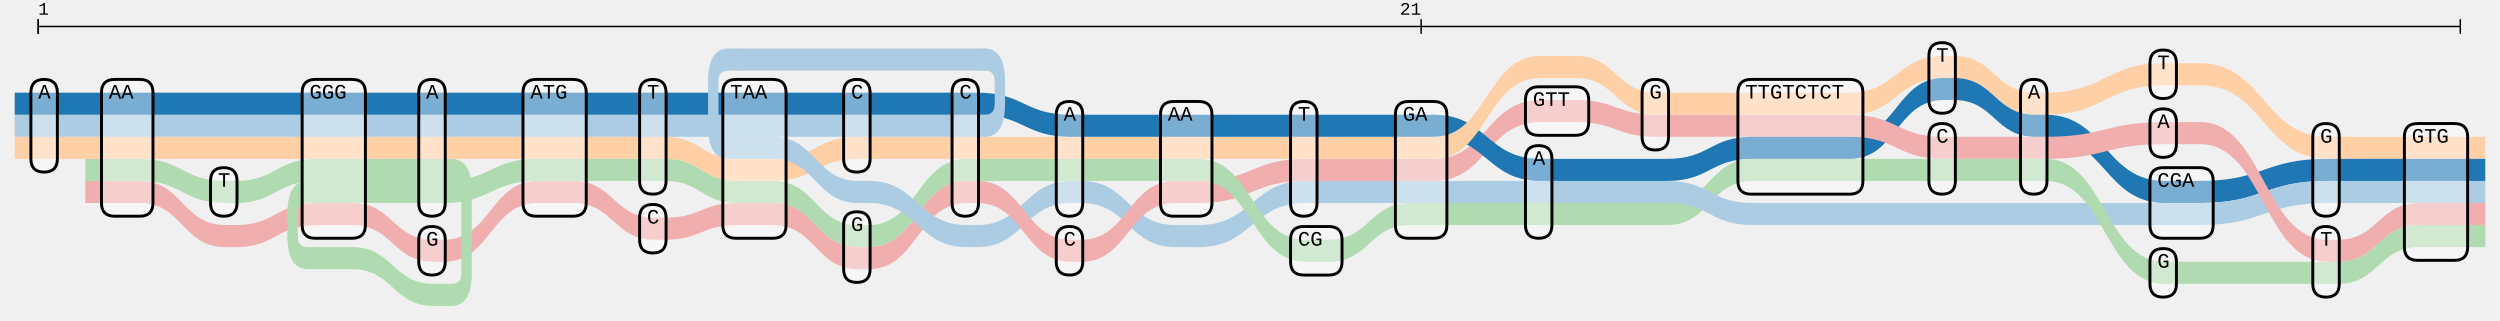
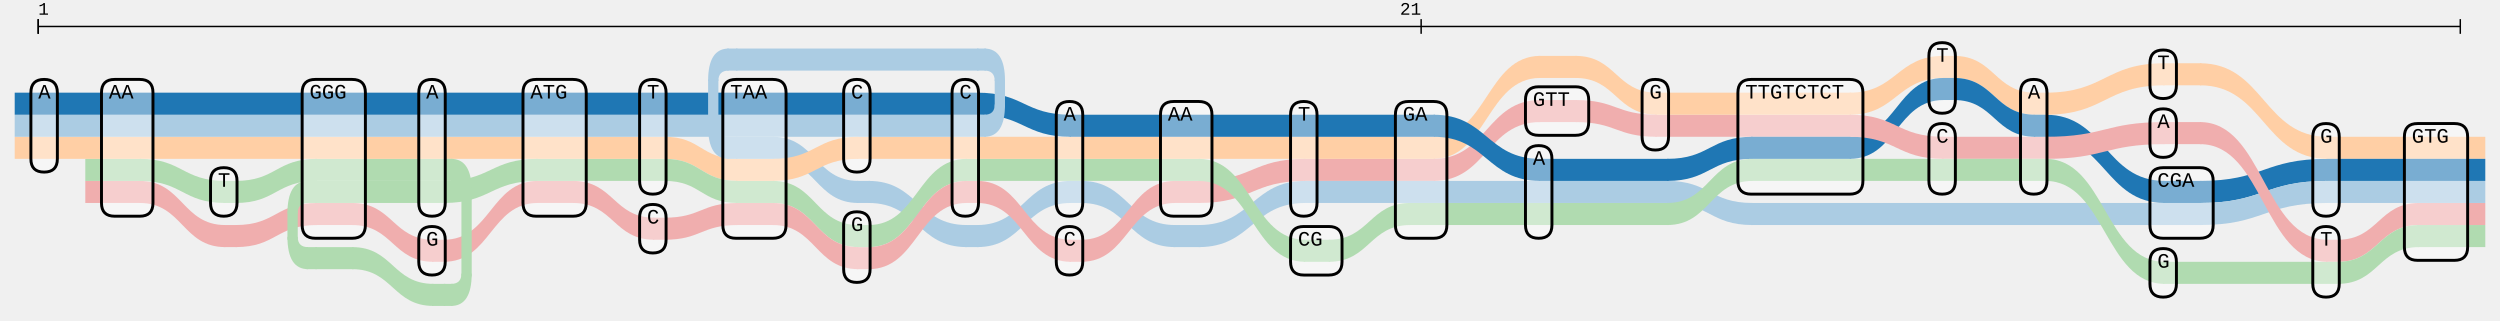
<svg xmlns="http://www.w3.org/2000/svg" id="tubemap" viewBox="-10 -43 1699.714 218">
  <g>
    <defs>
      <pattern id="patternA" width="7" height="7" patternUnits="userSpaceOnUse" patternTransform="rotate(45)">
        <rect x="0" y="0" width="7" height="7" fill="#FFFFFF" />
        <rect x="0" y="0" width="3" height="3" fill="#505050" />
        <rect x="4" y="0" width="3" height="3" fill="#505050" />
        <rect x="0" y="4" width="3" height="3" fill="#505050" />
        <rect x="4" y="4" width="3" height="3" fill="#505050" />
      </pattern>
    </defs>
    <g class="track">
      <rect x="48" y="80" width="38" height="15" style="fill: rgb(240, 174, 174); fill-opacity: 1;" trackID="4" trackName="Track E" class="track4" color="#F0AEAE" />
      <rect x="142.143" y="110" width="9" height="15" style="fill: rgb(240, 174, 174); fill-opacity: 1;" trackID="4" trackName="Track E" class="track4" color="#F0AEAE" />
      <rect x="204.429" y="95" width="26" height="15" style="fill: rgb(240, 174, 174); fill-opacity: 1;" trackID="4" trackName="Track E" class="track4" color="#F0AEAE" />
      <rect x="283.714" y="120" width="9" height="15" style="fill: rgb(240, 174, 174); fill-opacity: 1;" trackID="4" trackName="Track E" class="track4" color="#F0AEAE" />
      <rect x="354.571" y="80" width="26" height="15" style="fill: rgb(240, 174, 174); fill-opacity: 1;" trackID="4" trackName="Track E" class="track4" color="#F0AEAE" />
      <rect x="433.857" y="105" width="9" height="15" style="fill: rgb(240, 174, 174); fill-opacity: 1;" trackID="4" trackName="Track E" class="track4" color="#F0AEAE" />
      <rect x="490.429" y="95" width="26" height="15" style="fill: rgb(240, 174, 174); fill-opacity: 1;" trackID="4" trackName="Track E" class="track4" color="#F0AEAE" />
      <rect x="572.571" y="125" width="9" height="15" style="fill: rgb(240, 174, 174); fill-opacity: 1;" trackID="4" trackName="Track E" class="track4" color="#F0AEAE" />
      <rect x="646.286" y="80" width="9" height="15" style="fill: rgb(240, 174, 174); fill-opacity: 1;" trackID="4" trackName="Track E" class="track4" color="#F0AEAE" />
      <rect x="717.143" y="120" width="9" height="15" style="fill: rgb(240, 174, 174); fill-opacity: 1;" trackID="4" trackName="Track E" class="track4" color="#F0AEAE" />
      <rect x="788" y="80" width="18" height="15" style="fill: rgb(240, 174, 174); fill-opacity: 1;" trackID="4" trackName="Track E" class="track4" color="#F0AEAE" />
      <rect x="876.429" y="65" width="89.286" height="15" style="fill: rgb(240, 174, 174); fill-opacity: 1;" trackID="4" trackName="Track E" class="track4" color="#F0AEAE" />
      <rect x="1036.143" y="25" width="26" height="15" style="fill: rgb(240, 174, 174); fill-opacity: 1;" trackID="4" trackName="Track E" class="track4" color="#F0AEAE" />
      <rect x="1115.429" y="35" width="133.143" height="15" style="fill: rgb(240, 174, 174); fill-opacity: 1;" trackID="4" trackName="Track E" class="track4" color="#F0AEAE" />
      <rect x="1310.429" y="50" width="71.286" height="15" style="fill: rgb(240, 174, 174); fill-opacity: 1;" trackID="4" trackName="Track E" class="track4" color="#F0AEAE" />
      <rect x="1460.714" y="40" width="26" height="15" style="fill: rgb(240, 174, 174); fill-opacity: 1;" trackID="4" trackName="Track E" class="track4" color="#F0AEAE" />
      <rect x="1571.429" y="120" width="9" height="15" style="fill: rgb(240, 174, 174); fill-opacity: 1;" trackID="4" trackName="Track E" class="track4" color="#F0AEAE" />
      <rect x="1633.714" y="95" width="46" height="15" style="fill: rgb(240, 174, 174); fill-opacity: 1;" trackID="4" trackName="Track E" class="track4" color="#F0AEAE" />
      <rect x="48" y="65" width="38" height="15" style="fill: rgb(176, 219, 176); fill-opacity: 1;" trackID="3" trackName="Track D" class="track3" color="#B0DBB0" />
      <rect x="142.143" y="80" width="9" height="15" style="fill: rgb(176, 219, 176); fill-opacity: 1;" trackID="3" trackName="Track D" class="track3" color="#B0DBB0" />
      <rect x="204.429" y="65" width="88.286" height="15" style="fill: rgb(176, 219, 176); fill-opacity: 1;" trackID="3" trackName="Track D" class="track3" color="#B0DBB0" />
      <rect x="283.714" y="150" width="9" height="15" style="fill: rgb(176, 219, 176); fill-opacity: 1;" trackID="3" trackName="Track D" class="track3" color="#B0DBB0" />
      <rect x="204.429" y="125" width="26" height="15" style="fill: rgb(176, 219, 176); fill-opacity: 1;" trackID="3" trackName="Track D" class="track3" color="#B0DBB0" />
      <rect x="204.429" y="80" width="88.286" height="15" style="fill: rgb(176, 219, 176); fill-opacity: 1;" trackID="3" trackName="Track D" class="track3" color="#B0DBB0" />
      <rect x="354.571" y="65" width="88.286" height="15" style="fill: rgb(176, 219, 176); fill-opacity: 1;" trackID="3" trackName="Track D" class="track3" color="#B0DBB0" />
      <rect x="490.429" y="80" width="26" height="15" style="fill: rgb(176, 219, 176); fill-opacity: 1;" trackID="3" trackName="Track D" class="track3" color="#B0DBB0" />
      <rect x="572.571" y="110" width="9" height="15" style="fill: rgb(176, 219, 176); fill-opacity: 1;" trackID="3" trackName="Track D" class="track3" color="#B0DBB0" />
      <rect x="646.286" y="65" width="159.714" height="15" style="fill: rgb(176, 219, 176); fill-opacity: 1;" trackID="3" trackName="Track D" class="track3" color="#B0DBB0" />
      <rect x="876.429" y="120" width="18" height="15" style="fill: rgb(176, 219, 176); fill-opacity: 1;" trackID="3" trackName="Track D" class="track3" color="#B0DBB0" />
      <rect x="947.714" y="95" width="176.714" height="15" style="fill: rgb(176, 219, 176); fill-opacity: 1;" trackID="3" trackName="Track D" class="track3" color="#B0DBB0" />
      <rect x="1180.571" y="65" width="201.143" height="15" style="fill: rgb(176, 219, 176); fill-opacity: 1;" trackID="3" trackName="Track D" class="track3" color="#B0DBB0" />
      <rect x="1460.714" y="135" width="119.714" height="15" style="fill: rgb(176, 219, 176); fill-opacity: 1;" trackID="3" trackName="Track D" class="track3" color="#B0DBB0" />
      <rect x="1633.714" y="110" width="46" height="15" style="fill: rgb(176, 219, 176); fill-opacity: 1;" trackID="3" trackName="Track D" class="track3" color="#B0DBB0" />
      <rect x="0" y="50" width="442.857" height="15" style="fill: rgb(255, 207, 165); fill-opacity: 1;" trackID="2" trackName="Track C" class="track2" color="#FFCFA5" />
      <rect x="490.429" y="65" width="26" height="15" style="fill: rgb(255, 207, 165); fill-opacity: 1;" trackID="2" trackName="Track C" class="track2" color="#FFCFA5" />
      <rect x="572.571" y="50" width="393.143" height="15" style="fill: rgb(255, 207, 165); fill-opacity: 1;" trackID="2" trackName="Track C" class="track2" color="#FFCFA5" />
      <rect x="1036.143" y="-5" width="26" height="15" style="fill: rgb(255, 207, 165); fill-opacity: 1;" trackID="2" trackName="Track C" class="track2" color="#FFCFA5" />
      <rect x="1115.429" y="20" width="133.143" height="15" style="fill: rgb(255, 207, 165); fill-opacity: 1;" trackID="2" trackName="Track C" class="track2" color="#FFCFA5" />
      <rect x="1310.429" y="-5" width="9" height="15" style="fill: rgb(255, 207, 165); fill-opacity: 1;" trackID="2" trackName="Track C" class="track2" color="#FFCFA5" />
      <rect x="1372.714" y="20" width="9" height="15" style="fill: rgb(255, 207, 165); fill-opacity: 1;" trackID="2" trackName="Track C" class="track2" color="#FFCFA5" />
      <rect x="1460.714" y="0" width="26" height="15" style="fill: rgb(255, 207, 165); fill-opacity: 1;" trackID="2" trackName="Track C" class="track2" color="#FFCFA5" />
      <rect x="1571.429" y="50" width="108.286" height="15" style="fill: rgb(255, 207, 165); fill-opacity: 1;" trackID="2" trackName="Track C" class="track2" color="#FFCFA5" />
      <rect x="0" y="35" width="655.286" height="15" style="fill: rgb(171, 204, 227); fill-opacity: 1;" trackID="1" trackName="Track B" class="track1" color="#ABCCE3" />
      <rect x="490.429" y="-10" width="164.857" height="15" style="fill: rgb(171, 204, 227); fill-opacity: 1;" trackID="1" trackName="Track B" class="track1" color="#ABCCE3" />
      <rect x="490.429" y="50" width="26" height="15" style="fill: rgb(171, 204, 227); fill-opacity: 1;" trackID="1" trackName="Track B" class="track1" color="#ABCCE3" />
      <rect x="572.571" y="80" width="9" height="15" style="fill: rgb(171, 204, 227); fill-opacity: 1;" trackID="1" trackName="Track B" class="track1" color="#ABCCE3" />
      <rect x="646.286" y="110" width="9" height="15" style="fill: rgb(171, 204, 227); fill-opacity: 1;" trackID="1" trackName="Track B" class="track1" color="#ABCCE3" />
      <rect x="717.143" y="80" width="9" height="15" style="fill: rgb(171, 204, 227); fill-opacity: 1;" trackID="1" trackName="Track B" class="track1" color="#ABCCE3" />
      <rect x="788" y="110" width="18" height="15" style="fill: rgb(171, 204, 227); fill-opacity: 1;" trackID="1" trackName="Track B" class="track1" color="#ABCCE3" />
      <rect x="876.429" y="80" width="248" height="15" style="fill: rgb(171, 204, 227); fill-opacity: 1;" trackID="1" trackName="Track B" class="track1" color="#ABCCE3" />
      <rect x="1180.571" y="95" width="306.143" height="15" style="fill: rgb(171, 204, 227); fill-opacity: 1;" trackID="1" trackName="Track B" class="track1" color="#ABCCE3" />
      <rect x="1571.429" y="80" width="108.286" height="15" style="fill: rgb(171, 204, 227); fill-opacity: 1;" trackID="1" trackName="Track B" class="track1" color="#ABCCE3" />
      <rect x="0" y="20" width="655.286" height="15" style="fill: rgb(31, 119, 180); fill-opacity: 1;" trackID="0" trackName="Track A" class="track0" color="#1f77b4" />
      <rect x="717.143" y="35" width="248.571" height="15" style="fill: rgb(31, 119, 180); fill-opacity: 1;" trackID="0" trackName="Track A" class="track0" color="#1f77b4" />
      <rect x="1036.143" y="65" width="88.286" height="15" style="fill: rgb(31, 119, 180); fill-opacity: 1;" trackID="0" trackName="Track A" class="track0" color="#1f77b4" />
      <rect x="1180.571" y="50" width="68" height="15" style="fill: rgb(31, 119, 180); fill-opacity: 1;" trackID="0" trackName="Track A" class="track0" color="#1f77b4" />
      <rect x="1310.429" y="10" width="9" height="15" style="fill: rgb(31, 119, 180); fill-opacity: 1;" trackID="0" trackName="Track A" class="track0" color="#1f77b4" />
      <rect x="1372.714" y="35" width="9" height="15" style="fill: rgb(31, 119, 180); fill-opacity: 1;" trackID="0" trackName="Track A" class="track0" color="#1f77b4" />
      <rect x="1460.714" y="80" width="26" height="15" style="fill: rgb(31, 119, 180); fill-opacity: 1;" trackID="0" trackName="Track A" class="track0" color="#1f77b4" />
      <rect x="1571.429" y="65" width="108.286" height="15" style="fill: rgb(31, 119, 180); fill-opacity: 1;" trackID="0" trackName="Track A" class="track0" color="#1f77b4" />
+       <path d="M 284.714 150 C 257.071 150 257.071 125 229.429 125 V 140 C 257.071 140 257.071 165 284.714 165 Z" style="fill: rgb(176, 219, 176); fill-opacity: 1;" trackID="3" trackName="Track D" class="track3" color="#B0DBB0" />
+       <path d="M 580.571 80 C 613.929 80 613.929 110 647.286 110 V 125 C 613.929 125 613.929 95 580.571 95 Z" style="fill: rgb(171, 204, 227); fill-opacity: 1;" trackID="1" trackName="Track B" class="track1" color="#ABCCE3" />
+       <path d="M 1123.429 80 C 1152.5 80 1152.5 95 1181.571 95 V 110 C 1152.5 110 1152.5 95 1123.429 95 Z" style="fill: rgb(171, 204, 227); fill-opacity: 1;" trackID="1" trackName="Track B" class="track1" color="#ABCCE3" />
+       <path d="M 150.143 110 C 177.786 110 177.786 95 205.429 95 V 110 C 177.786 110 177.786 125 150.143 125 Z" style="fill: rgb(240, 174, 174); fill-opacity: 1;" trackID="4" trackName="Track E" class="track4" color="#F0AEAE" />
+       <path d="M 654.286 110 C 686.214 110 686.214 80 718.143 80 V 95 C 686.214 95 686.214 125 654.286 125 Z" style="fill: rgb(171, 204, 227); fill-opacity: 1;" trackID="1" trackName="Track B" class="track1" color="#ABCCE3" />
+       <path d="M 805 110 C 841.214 110 841.214 80 877.429 80 V 95 C 841.214 95 841.214 125 805 125 Z" style="fill: rgb(171, 204, 227); fill-opacity: 1;" trackID="1" trackName="Track B" class="track1" color="#ABCCE3" />
+       <path d="M 1061.143 -5 C 1088.786 -5 1088.786 20 1116.429 20 V 35 C 1088.786 35 1088.786 10 1061.143 10 Z" style="fill: rgb(255, 207, 165); fill-opacity: 1;" trackID="2" trackName="Track C" class="track2" color="#FFCFA5" />
+       <path d="M 1123.429 65 C 1152.5 65 1152.5 50 1181.571 50 V 65 C 1152.5 65 1152.5 80 1123.429 80 Z" style="fill: rgb(31, 119, 180); fill-opacity: 1;" trackID="0" trackName="Track A" class="track0" color="#1f77b4" />
+       <path d="M 1123.429 95 C 1152.5 95 1152.5 65 1181.571 65 V 80 C 1152.5 80 1152.5 110 1123.429 110 Z" style="fill: rgb(176, 219, 176); fill-opacity: 1;" trackID="3" trackName="Track D" class="track3" color="#B0DBB0" />
      <path d="M 85 80 C 114.071 80 114.071 110 143.143 110 V 125 C 114.071 125 114.071 95 85 95 Z" style="fill: rgb(240, 174, 174); fill-opacity: 1;" trackID="4" trackName="Track E" class="track4" color="#F0AEAE" />
      <path d="M 85 65 C 114.071 65 114.071 80 143.143 80 V 95 C 114.071 95 114.071 80 85 80 Z" style="fill: rgb(176, 219, 176); fill-opacity: 1;" trackID="3" trackName="Track D" class="track3" color="#B0DBB0" />
-       <path d="M 150.143 110 C 177.786 110 177.786 95 205.429 95 V 110 C 177.786 110 177.786 125 150.143 125 Z" style="fill: rgb(240, 174, 174); fill-opacity: 1;" trackID="4" trackName="Track E" class="track4" color="#F0AEAE" />
      <path d="M 150.143 80 C 177.786 80 177.786 65 205.429 65 V 80 C 177.786 80 177.786 95 150.143 95 Z" style="fill: rgb(176, 219, 176); fill-opacity: 1;" trackID="3" trackName="Track D" class="track3" color="#B0DBB0" />
      <path d="M 229.429 95 C 257.071 95 257.071 120 284.714 120 V 135 C 257.071 135 257.071 110 229.429 110 Z" style="fill: rgb(240, 174, 174); fill-opacity: 1;" trackID="4" trackName="Track E" class="track4" color="#F0AEAE" />
      <path d="M 291.714 80 C 323.643 80 323.643 65 355.571 65 V 80 C 323.643 80 323.643 95 291.714 95 Z" style="fill: rgb(176, 219, 176); fill-opacity: 1;" trackID="3" trackName="Track D" class="track3" color="#B0DBB0" />
      <path d="M 291.714 120 C 323.643 120 323.643 80 355.571 80 V 95 C 323.643 95 323.643 135 291.714 135 Z" style="fill: rgb(240, 174, 174); fill-opacity: 1;" trackID="4" trackName="Track E" class="track4" color="#F0AEAE" />
      <path d="M 379.571 80 C 407.214 80 407.214 105 434.857 105 V 120 C 407.214 120 407.214 95 379.571 95 Z" style="fill: rgb(240, 174, 174); fill-opacity: 1;" trackID="4" trackName="Track E" class="track4" color="#F0AEAE" />
      <path d="M 441.857 50 C 466.643 50 466.643 65 491.429 65 V 80 C 466.643 80 466.643 65 441.857 65 Z" style="fill: rgb(255, 207, 165); fill-opacity: 1;" trackID="2" trackName="Track C" class="track2" color="#FFCFA5" />
      <path d="M 441.857 65 C 466.643 65 466.643 80 491.429 80 V 95 C 466.643 95 466.643 80 441.857 80 Z" style="fill: rgb(176, 219, 176); fill-opacity: 1;" trackID="3" trackName="Track D" class="track3" color="#B0DBB0" />
      <path d="M 441.857 105 C 466.643 105 466.643 95 491.429 95 V 110 C 466.643 110 466.643 120 441.857 120 Z" style="fill: rgb(240, 174, 174); fill-opacity: 1;" trackID="4" trackName="Track E" class="track4" color="#F0AEAE" />
+       <path d="M 515.429 50 C 544.5 50 544.5 80 573.571 80 V 95 C 544.5 95 544.5 65 515.429 65 Z" style="fill: rgb(171, 204, 227); fill-opacity: 1;" trackID="1" trackName="Track B" class="track1" color="#ABCCE3" />
      <path d="M 515.429 65 C 544.5 65 544.5 50 573.571 50 V 65 C 544.5 65 544.5 80 515.429 80 Z" style="fill: rgb(255, 207, 165); fill-opacity: 1;" trackID="2" trackName="Track C" class="track2" color="#FFCFA5" />
      <path d="M 515.429 80 C 544.5 80 544.5 110 573.571 110 V 125 C 544.5 125 544.5 95 515.429 95 Z" style="fill: rgb(176, 219, 176); fill-opacity: 1;" trackID="3" trackName="Track D" class="track3" color="#B0DBB0" />
      <path d="M 515.429 95 C 544.5 95 544.5 125 573.571 125 V 140 C 544.5 140 544.5 110 515.429 110 Z" style="fill: rgb(240, 174, 174); fill-opacity: 1;" trackID="4" trackName="Track E" class="track4" color="#F0AEAE" />
-       <path d="M 515.429 50 C 544.5 50 544.5 80 573.571 80 V 95 C 544.5 95 544.5 65 515.429 65 Z" style="fill: rgb(171, 204, 227); fill-opacity: 1;" trackID="1" trackName="Track B" class="track1" color="#ABCCE3" />
      <path d="M 580.571 110 C 613.929 110 613.929 65 647.286 65 V 80 C 613.929 80 613.929 125 580.571 125 Z" style="fill: rgb(176, 219, 176); fill-opacity: 1;" trackID="3" trackName="Track D" class="track3" color="#B0DBB0" />
      <path d="M 580.571 125 C 613.929 125 613.929 80 647.286 80 V 95 C 613.929 95 613.929 140 580.571 140 Z" style="fill: rgb(240, 174, 174); fill-opacity: 1;" trackID="4" trackName="Track E" class="track4" color="#F0AEAE" />
-       <path d="M 654.286 110 C 686.214 110 686.214 80 718.143 80 V 95 C 686.214 95 686.214 125 654.286 125 Z" style="fill: rgb(171, 204, 227); fill-opacity: 1;" trackID="1" trackName="Track B" class="track1" color="#ABCCE3" />
      <path d="M 654.286 20 C 686.214 20 686.214 35 718.143 35 V 50 C 686.214 50 686.214 35 654.286 35 Z" style="fill: rgb(31, 119, 180); fill-opacity: 1;" trackID="0" trackName="Track A" class="track0" color="#1f77b4" />
      <path d="M 654.286 80 C 686.214 80 686.214 120 718.143 120 V 135 C 686.214 135 686.214 95 654.286 95 Z" style="fill: rgb(240, 174, 174); fill-opacity: 1;" trackID="4" trackName="Track E" class="track4" color="#F0AEAE" />
      <path d="M 725.143 80 C 757.071 80 757.071 110 789 110 V 125 C 757.071 125 757.071 95 725.143 95 Z" style="fill: rgb(171, 204, 227); fill-opacity: 1;" trackID="1" trackName="Track B" class="track1" color="#ABCCE3" />
      <path d="M 725.143 120 C 757.071 120 757.071 80 789 80 V 95 C 757.071 95 757.071 135 725.143 135 Z" style="fill: rgb(240, 174, 174); fill-opacity: 1;" trackID="4" trackName="Track E" class="track4" color="#F0AEAE" />
      <path d="M 805 80 C 841.214 80 841.214 65 877.429 65 V 80 C 841.214 80 841.214 95 805 95 Z" style="fill: rgb(240, 174, 174); fill-opacity: 1;" trackID="4" trackName="Track E" class="track4" color="#F0AEAE" />
-       <path d="M 805 110 C 841.214 110 841.214 80 877.429 80 V 95 C 841.214 95 841.214 125 805 125 Z" style="fill: rgb(171, 204, 227); fill-opacity: 1;" trackID="1" trackName="Track B" class="track1" color="#ABCCE3" />
      <path d="M 805 65 C 841.214 65 841.214 120 877.429 120 V 135 C 841.214 135 841.214 80 805 80 Z" style="fill: rgb(176, 219, 176); fill-opacity: 1;" trackID="3" trackName="Track D" class="track3" color="#B0DBB0" />
      <path d="M 893.429 120 C 921.071 120 921.071 95 948.714 95 V 110 C 921.071 110 921.071 135 893.429 135 Z" style="fill: rgb(176, 219, 176); fill-opacity: 1;" trackID="3" trackName="Track D" class="track3" color="#B0DBB0" />
+       <path d="M 964.714 50 C 1000.929 50 1000.929 -5 1037.143 -5 V 10 C 1000.929 10 1000.929 65 964.714 65 Z" style="fill: rgb(255, 207, 165); fill-opacity: 1;" trackID="2" trackName="Track C" class="track2" color="#FFCFA5" />
      <path d="M 964.714 65 C 1000.929 65 1000.929 25 1037.143 25 V 40 C 1000.929 40 1000.929 80 964.714 80 Z" style="fill: rgb(240, 174, 174); fill-opacity: 1;" trackID="4" trackName="Track E" class="track4" color="#F0AEAE" />
      <path d="M 964.714 35 C 1000.929 35 1000.929 65 1037.143 65 V 80 C 1000.929 80 1000.929 50 964.714 50 Z" style="fill: rgb(31, 119, 180); fill-opacity: 1;" trackID="0" trackName="Track A" class="track0" color="#1f77b4" />
      <path d="M 1061.143 25 C 1088.786 25 1088.786 35 1116.429 35 V 50 C 1088.786 50 1088.786 40 1061.143 40 Z" style="fill: rgb(240, 174, 174); fill-opacity: 1;" trackID="4" trackName="Track E" class="track4" color="#F0AEAE" />
-       <path d="M 1123.429 65 C 1152.5 65 1152.5 50 1181.571 50 V 65 C 1152.5 65 1152.5 80 1123.429 80 Z" style="fill: rgb(31, 119, 180); fill-opacity: 1;" trackID="0" trackName="Track A" class="track0" color="#1f77b4" />
-       <path d="M 1123.429 95 C 1152.5 95 1152.5 65 1181.571 65 V 80 C 1152.5 80 1152.5 110 1123.429 110 Z" style="fill: rgb(176, 219, 176); fill-opacity: 1;" trackID="3" trackName="Track D" class="track3" color="#B0DBB0" />
-       <path d="M 964.714 50 C 1000.929 50 1000.929 -5 1037.143 -5 V 10 C 1000.929 10 1000.929 65 964.714 65 Z" style="fill: rgb(255, 207, 165); fill-opacity: 1;" trackID="2" trackName="Track C" class="track2" color="#FFCFA5" />
-       <path d="M 1061.143 -5 C 1088.786 -5 1088.786 20 1116.429 20 V 35 C 1088.786 35 1088.786 10 1061.143 10 Z" style="fill: rgb(255, 207, 165); fill-opacity: 1;" trackID="2" trackName="Track C" class="track2" color="#FFCFA5" />
      <path d="M 1247.571 20 C 1279.5 20 1279.5 -5 1311.429 -5 V 10 C 1279.5 10 1279.5 35 1247.571 35 Z" style="fill: rgb(255, 207, 165); fill-opacity: 1;" trackID="2" trackName="Track C" class="track2" color="#FFCFA5" />
      <path d="M 1247.571 50 C 1279.5 50 1279.5 10 1311.429 10 V 25 C 1279.5 25 1279.5 65 1247.571 65 Z" style="fill: rgb(31, 119, 180); fill-opacity: 1;" trackID="0" trackName="Track A" class="track0" color="#1f77b4" />
      <path d="M 1247.571 35 C 1279.5 35 1279.5 50 1311.429 50 V 65 C 1279.5 65 1279.5 50 1247.571 50 Z" style="fill: rgb(240, 174, 174); fill-opacity: 1;" trackID="4" trackName="Track E" class="track4" color="#F0AEAE" />
      <path d="M 1318.429 -5 C 1346.071 -5 1346.071 20 1373.714 20 V 35 C 1346.071 35 1346.071 10 1318.429 10 Z" style="fill: rgb(255, 207, 165); fill-opacity: 1;" trackID="2" trackName="Track C" class="track2" color="#FFCFA5" />
      <path d="M 1318.429 10 C 1346.071 10 1346.071 35 1373.714 35 V 50 C 1346.071 50 1346.071 25 1318.429 25 Z" style="fill: rgb(31, 119, 180); fill-opacity: 1;" trackID="0" trackName="Track A" class="track0" color="#1f77b4" />
      <path d="M 1380.714 35 C 1421.214 35 1421.214 80 1461.714 80 V 95 C 1421.214 95 1421.214 50 1380.714 50 Z" style="fill: rgb(31, 119, 180); fill-opacity: 1;" trackID="0" trackName="Track A" class="track0" color="#1f77b4" />
      <path d="M 1380.714 20 C 1421.214 20 1421.214 0 1461.714 0 V 15 C 1421.214 15 1421.214 35 1380.714 35 Z" style="fill: rgb(255, 207, 165); fill-opacity: 1;" trackID="2" trackName="Track C" class="track2" color="#FFCFA5" />
      <path d="M 1380.714 65 C 1421.214 65 1421.214 135 1461.714 135 V 150 C 1421.214 150 1421.214 80 1380.714 80 Z" style="fill: rgb(176, 219, 176); fill-opacity: 1;" trackID="3" trackName="Track D" class="track3" color="#B0DBB0" />
      <path d="M 1380.714 50 C 1421.214 50 1421.214 40 1461.714 40 V 55 C 1421.214 55 1421.214 65 1380.714 65 Z" style="fill: rgb(240, 174, 174); fill-opacity: 1;" trackID="4" trackName="Track E" class="track4" color="#F0AEAE" />
      <path d="M 1485.714 80 C 1529.071 80 1529.071 65 1572.429 65 V 80 C 1529.071 80 1529.071 95 1485.714 95 Z" style="fill: rgb(31, 119, 180); fill-opacity: 1;" trackID="0" trackName="Track A" class="track0" color="#1f77b4" />
      <path d="M 1485.714 95 C 1529.071 95 1529.071 80 1572.429 80 V 95 C 1529.071 95 1529.071 110 1485.714 110 Z" style="fill: rgb(171, 204, 227); fill-opacity: 1;" trackID="1" trackName="Track B" class="track1" color="#ABCCE3" />
      <path d="M 1485.714 0 C 1529.071 0 1529.071 50 1572.429 50 V 65 C 1529.071 65 1529.071 15 1485.714 15 Z" style="fill: rgb(255, 207, 165); fill-opacity: 1;" trackID="2" trackName="Track C" class="track2" color="#FFCFA5" />
      <path d="M 1485.714 40 C 1529.071 40 1529.071 120 1572.429 120 V 135 C 1529.071 135 1529.071 55 1485.714 55 Z" style="fill: rgb(240, 174, 174); fill-opacity: 1;" trackID="4" trackName="Track E" class="track4" color="#F0AEAE" />
      <path d="M 1579.429 120 C 1607.071 120 1607.071 95 1634.714 95 V 110 C 1607.071 110 1607.071 135 1579.429 135 Z" style="fill: rgb(240, 174, 174); fill-opacity: 1;" trackID="4" trackName="Track E" class="track4" color="#F0AEAE" />
      <path d="M 1579.429 135 C 1607.071 135 1607.071 110 1634.714 110 V 125 C 1607.071 125 1607.071 150 1579.429 150 Z" style="fill: rgb(176, 219, 176); fill-opacity: 1;" trackID="3" trackName="Track D" class="track3" color="#B0DBB0" />
-       <path d="M 1123.429 80 C 1152.5 80 1152.5 95 1181.571 95 V 110 C 1152.5 110 1152.5 95 1123.429 95 Z" style="fill: rgb(171, 204, 227); fill-opacity: 1;" trackID="1" trackName="Track B" class="track1" color="#ABCCE3" />
-       <path d="M 580.571 80 C 613.929 80 613.929 110 647.286 110 V 125 C 613.929 125 613.929 95 580.571 95 Z" style="fill: rgb(171, 204, 227); fill-opacity: 1;" trackID="1" trackName="Track B" class="track1" color="#ABCCE3" />
-       <path d="M 284.714 150 C 257.071 150 257.071 125 229.429 125 V 140 C 257.071 140 257.071 165 284.714 165 Z" style="fill: rgb(176, 219, 176); fill-opacity: 1;" trackID="3" trackName="Track D" class="track3" color="#B0DBB0" />
      <rect x="291.714" y="65" width="6" height="15" style="fill: rgb(176, 219, 176);" trackID="3" trackName="Track D" class="track3" color="#B0DBB0" />
      <rect x="303.714" y="86" width="7" height="59" style="fill: rgb(176, 219, 176);" trackID="3" trackName="Track D" class="track3" color="#B0DBB0" />
      <rect x="291.714" y="150" width="6" height="15" style="fill: rgb(176, 219, 176);" trackID="3" trackName="Track D" class="track3" color="#B0DBB0" />
      <rect x="198.429" y="125" width="7" height="15" style="fill: rgb(176, 219, 176);" trackID="3" trackName="Track D" class="track3" color="#B0DBB0" />
      <rect x="185.429" y="101" width="7" height="19" style="fill: rgb(176, 219, 176);" trackID="3" trackName="Track D" class="track3" color="#B0DBB0" />
      <rect x="198.429" y="80" width="7" height="15" style="fill: rgb(176, 219, 176);" trackID="3" trackName="Track D" class="track3" color="#B0DBB0" />
      <path d="M 296.714 150 Q 303.714 150 303.714 143 H 310.714 Q 310.714 165 296.714 165 Z " style="fill: rgb(176, 219, 176);" trackID="3" class="track3" color="#B0DBB0" />
      <path d="M 296.714 65 Q 310.714 65 310.714 87 H 303.714 Q 303.714 80 296.714 80 Z " style="fill: rgb(176, 219, 176);" trackID="3" class="track3" color="#B0DBB0" />
      <path d="M 199.429 125 Q 192.429 125 192.429 118 H 185.429 Q 185.429 140 199.429 140 Z " style="fill: rgb(176, 219, 176);" trackID="3" class="track3" color="#B0DBB0" />
      <path d="M 199.429 80 Q 185.429 80 185.429 102 H 192.429 Q 192.429 95 199.429 95 Z " style="fill: rgb(176, 219, 176);" trackID="3" class="track3" color="#B0DBB0" />
      <rect x="654.286" y="35" width="6" height="15" style="fill: rgb(171, 204, 227);" trackID="1" trackName="Track B" class="track1" color="#ABCCE3" />
      <rect x="666.286" y="11" width="7" height="19" style="fill: rgb(171, 204, 227);" trackID="1" trackName="Track B" class="track1" color="#ABCCE3" />
      <rect x="654.286" y="-10" width="6" height="15" style="fill: rgb(171, 204, 227);" trackID="1" trackName="Track B" class="track1" color="#ABCCE3" />
      <rect x="484.429" y="-10" width="7" height="15" style="fill: rgb(171, 204, 227);" trackID="1" trackName="Track B" class="track1" color="#ABCCE3" />
      <rect x="471.429" y="11" width="7" height="34" style="fill: rgb(171, 204, 227);" trackID="1" trackName="Track B" class="track1" color="#ABCCE3" />
      <rect x="484.429" y="50" width="7" height="15" style="fill: rgb(171, 204, 227);" trackID="1" trackName="Track B" class="track1" color="#ABCCE3" />
      <path d="M 659.286 35 Q 666.286 35 666.286 28 H 673.286 Q 673.286 50 659.286 50 Z " style="fill: rgb(171, 204, 227);" trackID="1" class="track1" color="#ABCCE3" />
      <path d="M 659.286 -10 Q 673.286 -10 673.286 12 H 666.286 Q 666.286 5 659.286 5 Z " style="fill: rgb(171, 204, 227);" trackID="1" class="track1" color="#ABCCE3" />
      <path d="M 485.429 50 Q 478.429 50 478.429 43 H 471.429 Q 471.429 65 485.429 65 Z " style="fill: rgb(171, 204, 227);" trackID="1" class="track1" color="#ABCCE3" />
      <path d="M 485.429 -10 Q 471.429 -10 471.429 12 H 478.429 Q 478.429 5 485.429 5 Z " style="fill: rgb(171, 204, 227);" trackID="1" class="track1" color="#ABCCE3" />
    </g>
    <g class="node">
      <path id="A" d="M 11 20 Q 11 11 20 11 Q 29 11 29 20 L 29 65 Q 29 74 20 74 Q 11 74 11 65 L 11 20" style="fill: rgb(255, 255, 255); fill-opacity: 0.4; stroke: rgb(0, 0, 0); stroke-width: 2px;" />
      <path id="B" d="M 59 20 Q 59 11 68 11 L 85 11 Q 94 11 94 20 L 94 95 Q 94 104 85 104 L 68 104 Q 59 104 59 95 L 59 20" style="fill: rgb(255, 255, 255); fill-opacity: 0.4; stroke: rgb(0, 0, 0); stroke-width: 2px;" />
      <path id="C" d="M 133.143 80 Q 133.143 71 142.143 71 Q 151.143 71 151.143 80 L 151.143 95 Q 151.143 104 142.143 104 Q 133.143 104 133.143 95 L 133.143 80" style="fill: rgb(255, 255, 255); fill-opacity: 0.4; stroke: rgb(0, 0, 0); stroke-width: 2px;" />
      <path id="D" d="M 195.429 20 Q 195.429 11 204.429 11 L 229.429 11 Q 238.429 11 238.429 20 L 238.429 110 Q 238.429 119 229.429 119 L 204.429 119 Q 195.429 119 195.429 110 L 195.429 20" style="fill: rgb(255, 255, 255); fill-opacity: 0.4; stroke: rgb(0, 0, 0); stroke-width: 2px;" />
      <path id="E" d="M 274.714 20 Q 274.714 11 283.714 11 Q 292.714 11 292.714 20 L 292.714 95 Q 292.714 104 283.714 104 Q 274.714 104 274.714 95 L 274.714 20" style="fill: rgb(255, 255, 255); fill-opacity: 0.4; stroke: rgb(0, 0, 0); stroke-width: 2px;" />
      <path id="F" d="M 274.714 120 Q 274.714 111 283.714 111 Q 292.714 111 292.714 120 L 292.714 135 Q 292.714 144 283.714 144 Q 274.714 144 274.714 135 L 274.714 120" style="fill: rgb(255, 255, 255); fill-opacity: 0.4; stroke: rgb(0, 0, 0); stroke-width: 2px;" />
      <path id="G" d="M 345.571 20 Q 345.571 11 354.571 11 L 379.571 11 Q 388.571 11 388.571 20 L 388.571 95 Q 388.571 104 379.571 104 L 354.571 104 Q 345.571 104 345.571 95 L 345.571 20" style="fill: rgb(255, 255, 255); fill-opacity: 0.4; stroke: rgb(0, 0, 0); stroke-width: 2px;" />
      <path id="H" d="M 424.857 20 Q 424.857 11 433.857 11 Q 442.857 11 442.857 20 L 442.857 80 Q 442.857 89 433.857 89 Q 424.857 89 424.857 80 L 424.857 20" style="fill: rgb(255, 255, 255); fill-opacity: 0.4; stroke: rgb(0, 0, 0); stroke-width: 2px;" />
      <path id="I" d="M 424.857 105 Q 424.857 96 433.857 96 Q 442.857 96 442.857 105 L 442.857 120 Q 442.857 129 433.857 129 Q 424.857 129 424.857 120 L 424.857 105" style="fill: rgb(255, 255, 255); fill-opacity: 0.4; stroke: rgb(0, 0, 0); stroke-width: 2px;" />
      <path id="J" d="M 481.429 20 Q 481.429 11 490.429 11 L 515.429 11 Q 524.429 11 524.429 20 L 524.429 110 Q 524.429 119 515.429 119 L 490.429 119 Q 481.429 119 481.429 110 L 481.429 20" style="fill: rgb(255, 255, 255); fill-opacity: 0.4; stroke: rgb(0, 0, 0); stroke-width: 2px;" />
      <path id="K" d="M 563.571 20 Q 563.571 11 572.571 11 Q 581.571 11 581.571 20 L 581.571 65 Q 581.571 74 572.571 74 Q 563.571 74 563.571 65 L 563.571 20" style="fill: rgb(255, 255, 255); fill-opacity: 0.4; stroke: rgb(0, 0, 0); stroke-width: 2px;" />
      <path id="L" d="M 563.571 110 Q 563.571 101 572.571 101 Q 581.571 101 581.571 110 L 581.571 140 Q 581.571 149 572.571 149 Q 563.571 149 563.571 140 L 563.571 110" style="fill: rgb(255, 255, 255); fill-opacity: 0.4; stroke: rgb(0, 0, 0); stroke-width: 2px;" />
      <path id="M" d="M 637.286 20 Q 637.286 11 646.286 11 Q 655.286 11 655.286 20 L 655.286 95 Q 655.286 104 646.286 104 Q 637.286 104 637.286 95 L 637.286 20" style="fill: rgb(255, 255, 255); fill-opacity: 0.4; stroke: rgb(0, 0, 0); stroke-width: 2px;" />
      <path id="N" d="M 708.143 35 Q 708.143 26 717.143 26 Q 726.143 26 726.143 35 L 726.143 95 Q 726.143 104 717.143 104 Q 708.143 104 708.143 95 L 708.143 35" style="fill: rgb(255, 255, 255); fill-opacity: 0.4; stroke: rgb(0, 0, 0); stroke-width: 2px;" />
      <path id="O" d="M 708.143 120 Q 708.143 111 717.143 111 Q 726.143 111 726.143 120 L 726.143 135 Q 726.143 144 717.143 144 Q 708.143 144 708.143 135 L 708.143 120" style="fill: rgb(255, 255, 255); fill-opacity: 0.4; stroke: rgb(0, 0, 0); stroke-width: 2px;" />
      <path id="P" d="M 779 35 Q 779 26 788 26 L 805 26 Q 814 26 814 35 L 814 95 Q 814 104 805 104 L 788 104 Q 779 104 779 95 L 779 35" style="fill: rgb(255, 255, 255); fill-opacity: 0.4; stroke: rgb(0, 0, 0); stroke-width: 2px;" />
      <path id="Q" d="M 867.429 35 Q 867.429 26 876.429 26 Q 885.429 26 885.429 35 L 885.429 95 Q 885.429 104 876.429 104 Q 867.429 104 867.429 95 L 867.429 35" style="fill: rgb(255, 255, 255); fill-opacity: 0.4; stroke: rgb(0, 0, 0); stroke-width: 2px;" />
      <path id="R" d="M 867.429 120 Q 867.429 111 876.429 111 L 893.429 111 Q 902.429 111 902.429 120 L 902.429 135 Q 902.429 144 893.429 144 L 876.429 144 Q 867.429 144 867.429 135 L 867.429 120" style="fill: rgb(255, 255, 255); fill-opacity: 0.4; stroke: rgb(0, 0, 0); stroke-width: 2px;" />
      <path id="S" d="M 938.714 35 Q 938.714 26 947.714 26 L 964.714 26 Q 973.714 26 973.714 35 L 973.714 110 Q 973.714 119 964.714 119 L 947.714 119 Q 938.714 119 938.714 110 L 938.714 35" style="fill: rgb(255, 255, 255); fill-opacity: 0.4; stroke: rgb(0, 0, 0); stroke-width: 2px;" />
      <path id="T" d="M 1027.143 25 Q 1027.143 16 1036.143 16 L 1061.143 16 Q 1070.143 16 1070.143 25 L 1070.143 40 Q 1070.143 49 1061.143 49 L 1036.143 49 Q 1027.143 49 1027.143 40 L 1027.143 25" style="fill: rgb(255, 255, 255); fill-opacity: 0.4; stroke: rgb(0, 0, 0); stroke-width: 2px;" />
      <path id="U" d="M 1027.143 65 Q 1027.143 56 1036.143 56 Q 1045.143 56 1045.143 65 L 1045.143 110 Q 1045.143 119 1036.143 119 Q 1027.143 119 1027.143 110 L 1027.143 65" style="fill: rgb(255, 255, 255); fill-opacity: 0.4; stroke: rgb(0, 0, 0); stroke-width: 2px;" />
      <path id="V" d="M 1106.429 20 Q 1106.429 11 1115.429 11 Q 1124.429 11 1124.429 20 L 1124.429 50 Q 1124.429 59 1115.429 59 Q 1106.429 59 1106.429 50 L 1106.429 20" style="fill: rgb(255, 255, 255); fill-opacity: 0.4; stroke: rgb(0, 0, 0); stroke-width: 2px;" />
      <path id="W" d="M 1171.571 20 Q 1171.571 11 1180.571 11 L 1247.571 11 Q 1256.571 11 1256.571 20 L 1256.571 80 Q 1256.571 89 1247.571 89 L 1180.571 89 Q 1171.571 89 1171.571 80 L 1171.571 20" style="fill: rgb(255, 255, 255); fill-opacity: 0.4; stroke: rgb(0, 0, 0); stroke-width: 2px;" />
      <path id="X" d="M 1301.429 -5 Q 1301.429 -14 1310.429 -14 Q 1319.429 -14 1319.429 -5 L 1319.429 25 Q 1319.429 34 1310.429 34 Q 1301.429 34 1301.429 25 L 1301.429 -5" style="fill: rgb(255, 255, 255); fill-opacity: 0.4; stroke: rgb(0, 0, 0); stroke-width: 2px;" />
      <path id="Y" d="M 1301.429 50 Q 1301.429 41 1310.429 41 Q 1319.429 41 1319.429 50 L 1319.429 80 Q 1319.429 89 1310.429 89 Q 1301.429 89 1301.429 80 L 1301.429 50" style="fill: rgb(255, 255, 255); fill-opacity: 0.4; stroke: rgb(0, 0, 0); stroke-width: 2px;" />
      <path id="Z" d="M 1363.714 20 Q 1363.714 11 1372.714 11 Q 1381.714 11 1381.714 20 L 1381.714 80 Q 1381.714 89 1372.714 89 Q 1363.714 89 1363.714 80 L 1363.714 20" style="fill: rgb(255, 255, 255); fill-opacity: 0.4; stroke: rgb(0, 0, 0); stroke-width: 2px;" />
      <path id="AA" d="M 1451.714 80 Q 1451.714 71 1460.714 71 L 1485.714 71 Q 1494.714 71 1494.714 80 L 1494.714 110 Q 1494.714 119 1485.714 119 L 1460.714 119 Q 1451.714 119 1451.714 110 L 1451.714 80" style="fill: rgb(255, 255, 255); fill-opacity: 0.4; stroke: rgb(0, 0, 0); stroke-width: 2px;" />
      <path id="AB" d="M 1451.714 0 Q 1451.714 -9 1460.714 -9 Q 1469.714 -9 1469.714 0 L 1469.714 15 Q 1469.714 24 1460.714 24 Q 1451.714 24 1451.714 15 L 1451.714 0" style="fill: rgb(255, 255, 255); fill-opacity: 0.4; stroke: rgb(0, 0, 0); stroke-width: 2px;" />
      <path id="AC" d="M 1451.714 135 Q 1451.714 126 1460.714 126 Q 1469.714 126 1469.714 135 L 1469.714 150 Q 1469.714 159 1460.714 159 Q 1451.714 159 1451.714 150 L 1451.714 135" style="fill: rgb(255, 255, 255); fill-opacity: 0.4; stroke: rgb(0, 0, 0); stroke-width: 2px;" />
      <path id="AD" d="M 1451.714 40 Q 1451.714 31 1460.714 31 Q 1469.714 31 1469.714 40 L 1469.714 55 Q 1469.714 64 1460.714 64 Q 1451.714 64 1451.714 55 L 1451.714 40" style="fill: rgb(255, 255, 255); fill-opacity: 0.4; stroke: rgb(0, 0, 0); stroke-width: 2px;" />
      <path id="AE" d="M 1562.429 50 Q 1562.429 41 1571.429 41 Q 1580.429 41 1580.429 50 L 1580.429 95 Q 1580.429 104 1571.429 104 Q 1562.429 104 1562.429 95 L 1562.429 50" style="fill: rgb(255, 255, 255); fill-opacity: 0.4; stroke: rgb(0, 0, 0); stroke-width: 2px;" />
      <path id="AF" d="M 1562.429 120 Q 1562.429 111 1571.429 111 Q 1580.429 111 1580.429 120 L 1580.429 150 Q 1580.429 159 1571.429 159 Q 1562.429 159 1562.429 150 L 1562.429 120" style="fill: rgb(255, 255, 255); fill-opacity: 0.4; stroke: rgb(0, 0, 0); stroke-width: 2px;" />
      <path id="AG" d="M 1624.714 50 Q 1624.714 41 1633.714 41 L 1658.714 41 Q 1667.714 41 1667.714 50 L 1667.714 125 Q 1667.714 134 1658.714 134 L 1633.714 134 Q 1624.714 134 1624.714 125 L 1624.714 50" style="fill: rgb(255, 255, 255); fill-opacity: 0.4; stroke: rgb(0, 0, 0); stroke-width: 2px;" />
    </g>
    <g class="sequence-labels-layer">
      <text x="16" y="24" font-family="&quot;Courier New&quot;, &quot;Courier&quot;, &quot;Lucida Console&quot;, monospace" font-size="14px" fill="black" style="pointer-events: none;">A</text>
      <text x="64" y="24" font-family="&quot;Courier New&quot;, &quot;Courier&quot;, &quot;Lucida Console&quot;, monospace" font-size="14px" fill="black" style="pointer-events: none;">AA</text>
      <text x="138.143" y="84" font-family="&quot;Courier New&quot;, &quot;Courier&quot;, &quot;Lucida Console&quot;, monospace" font-size="14px" fill="black" style="pointer-events: none;">T</text>
      <text x="200.429" y="24" font-family="&quot;Courier New&quot;, &quot;Courier&quot;, &quot;Lucida Console&quot;, monospace" font-size="14px" fill="black" style="pointer-events: none;">GGG</text>
      <text x="279.714" y="24" font-family="&quot;Courier New&quot;, &quot;Courier&quot;, &quot;Lucida Console&quot;, monospace" font-size="14px" fill="black" style="pointer-events: none;">A</text>
      <text x="279.714" y="124" font-family="&quot;Courier New&quot;, &quot;Courier&quot;, &quot;Lucida Console&quot;, monospace" font-size="14px" fill="black" style="pointer-events: none;">G</text>
      <text x="350.571" y="24" font-family="&quot;Courier New&quot;, &quot;Courier&quot;, &quot;Lucida Console&quot;, monospace" font-size="14px" fill="black" style="pointer-events: none;">ATG</text>
      <text x="429.857" y="24" font-family="&quot;Courier New&quot;, &quot;Courier&quot;, &quot;Lucida Console&quot;, monospace" font-size="14px" fill="black" style="pointer-events: none;">T</text>
      <text x="429.857" y="109" font-family="&quot;Courier New&quot;, &quot;Courier&quot;, &quot;Lucida Console&quot;, monospace" font-size="14px" fill="black" style="pointer-events: none;">C</text>
      <text x="486.429" y="24" font-family="&quot;Courier New&quot;, &quot;Courier&quot;, &quot;Lucida Console&quot;, monospace" font-size="14px" fill="black" style="pointer-events: none;">TAA</text>
      <text x="568.571" y="24" font-family="&quot;Courier New&quot;, &quot;Courier&quot;, &quot;Lucida Console&quot;, monospace" font-size="14px" fill="black" style="pointer-events: none;">C</text>
      <text x="568.571" y="114" font-family="&quot;Courier New&quot;, &quot;Courier&quot;, &quot;Lucida Console&quot;, monospace" font-size="14px" fill="black" style="pointer-events: none;">G</text>
      <text x="642.286" y="24" font-family="&quot;Courier New&quot;, &quot;Courier&quot;, &quot;Lucida Console&quot;, monospace" font-size="14px" fill="black" style="pointer-events: none;">C</text>
      <text x="713.143" y="39" font-family="&quot;Courier New&quot;, &quot;Courier&quot;, &quot;Lucida Console&quot;, monospace" font-size="14px" fill="black" style="pointer-events: none;">A</text>
      <text x="713.143" y="124" font-family="&quot;Courier New&quot;, &quot;Courier&quot;, &quot;Lucida Console&quot;, monospace" font-size="14px" fill="black" style="pointer-events: none;">C</text>
      <text x="784" y="39" font-family="&quot;Courier New&quot;, &quot;Courier&quot;, &quot;Lucida Console&quot;, monospace" font-size="14px" fill="black" style="pointer-events: none;">AA</text>
      <text x="872.429" y="39" font-family="&quot;Courier New&quot;, &quot;Courier&quot;, &quot;Lucida Console&quot;, monospace" font-size="14px" fill="black" style="pointer-events: none;">T</text>
      <text x="872.429" y="124" font-family="&quot;Courier New&quot;, &quot;Courier&quot;, &quot;Lucida Console&quot;, monospace" font-size="14px" fill="black" style="pointer-events: none;">CG</text>
      <text x="943.714" y="39" font-family="&quot;Courier New&quot;, &quot;Courier&quot;, &quot;Lucida Console&quot;, monospace" font-size="14px" fill="black" style="pointer-events: none;">GA</text>
      <text x="1032.143" y="29" font-family="&quot;Courier New&quot;, &quot;Courier&quot;, &quot;Lucida Console&quot;, monospace" font-size="14px" fill="black" style="pointer-events: none;">GTT</text>
      <text x="1032.143" y="69" font-family="&quot;Courier New&quot;, &quot;Courier&quot;, &quot;Lucida Console&quot;, monospace" font-size="14px" fill="black" style="pointer-events: none;">A</text>
      <text x="1111.429" y="24" font-family="&quot;Courier New&quot;, &quot;Courier&quot;, &quot;Lucida Console&quot;, monospace" font-size="14px" fill="black" style="pointer-events: none;">G</text>
      <text x="1176.571" y="24" font-family="&quot;Courier New&quot;, &quot;Courier&quot;, &quot;Lucida Console&quot;, monospace" font-size="14px" fill="black" style="pointer-events: none;">TTGTCTCT</text>
      <text x="1306.429" y="-1" font-family="&quot;Courier New&quot;, &quot;Courier&quot;, &quot;Lucida Console&quot;, monospace" font-size="14px" fill="black" style="pointer-events: none;">T</text>
      <text x="1306.429" y="54" font-family="&quot;Courier New&quot;, &quot;Courier&quot;, &quot;Lucida Console&quot;, monospace" font-size="14px" fill="black" style="pointer-events: none;">C</text>
      <text x="1368.714" y="24" font-family="&quot;Courier New&quot;, &quot;Courier&quot;, &quot;Lucida Console&quot;, monospace" font-size="14px" fill="black" style="pointer-events: none;">A</text>
      <text x="1456.714" y="84" font-family="&quot;Courier New&quot;, &quot;Courier&quot;, &quot;Lucida Console&quot;, monospace" font-size="14px" fill="black" style="pointer-events: none;">CGA</text>
      <text x="1456.714" y="4" font-family="&quot;Courier New&quot;, &quot;Courier&quot;, &quot;Lucida Console&quot;, monospace" font-size="14px" fill="black" style="pointer-events: none;">T</text>
      <text x="1456.714" y="139" font-family="&quot;Courier New&quot;, &quot;Courier&quot;, &quot;Lucida Console&quot;, monospace" font-size="14px" fill="black" style="pointer-events: none;">G</text>
      <text x="1456.714" y="44" font-family="&quot;Courier New&quot;, &quot;Courier&quot;, &quot;Lucida Console&quot;, monospace" font-size="14px" fill="black" style="pointer-events: none;">A</text>
      <text x="1567.429" y="54" font-family="&quot;Courier New&quot;, &quot;Courier&quot;, &quot;Lucida Console&quot;, monospace" font-size="14px" fill="black" style="pointer-events: none;">G</text>
      <text x="1567.429" y="124" font-family="&quot;Courier New&quot;, &quot;Courier&quot;, &quot;Lucida Console&quot;, monospace" font-size="14px" fill="black" style="pointer-events: none;">T</text>
      <text x="1629.714" y="54" font-family="&quot;Courier New&quot;, &quot;Courier&quot;, &quot;Lucida Console&quot;, monospace" font-size="14px" fill="black" style="pointer-events: none;">GTG</text>
    </g>
    <line x1="16" y1="-25" x2="1662.714" y2="-25" stroke-width="1" stroke="black" />
    <line x1="16" y1="-30" x2="16" y2="-20" stroke-width="1" stroke="black" />
    <line x1="1662.714" y1="-30" x2="1662.714" y2="-20" stroke-width="1" stroke="black" />
    <text text-anchor="start" x="16" y="-33" font-family="&quot;Courier New&quot;, &quot;Courier&quot;, &quot;Lucida Console&quot;, monospace" font-size="12px" fill="black" style="pointer-events: none;">1</text>
    <line x1="16" y1="-30" x2="16" y2="-20" stroke-width="1" stroke="black" />
    <text text-anchor="end" x="956.214" y="-33" font-family="&quot;Courier New&quot;, &quot;Courier&quot;, &quot;Lucida Console&quot;, monospace" font-size="12px" fill="black" style="pointer-events: none;">21</text>
    <line x1="956.214" y1="-30" x2="956.214" y2="-20" stroke-width="1" stroke="black" />
    <g class="mismatches-layer" />
  </g>
</svg>
